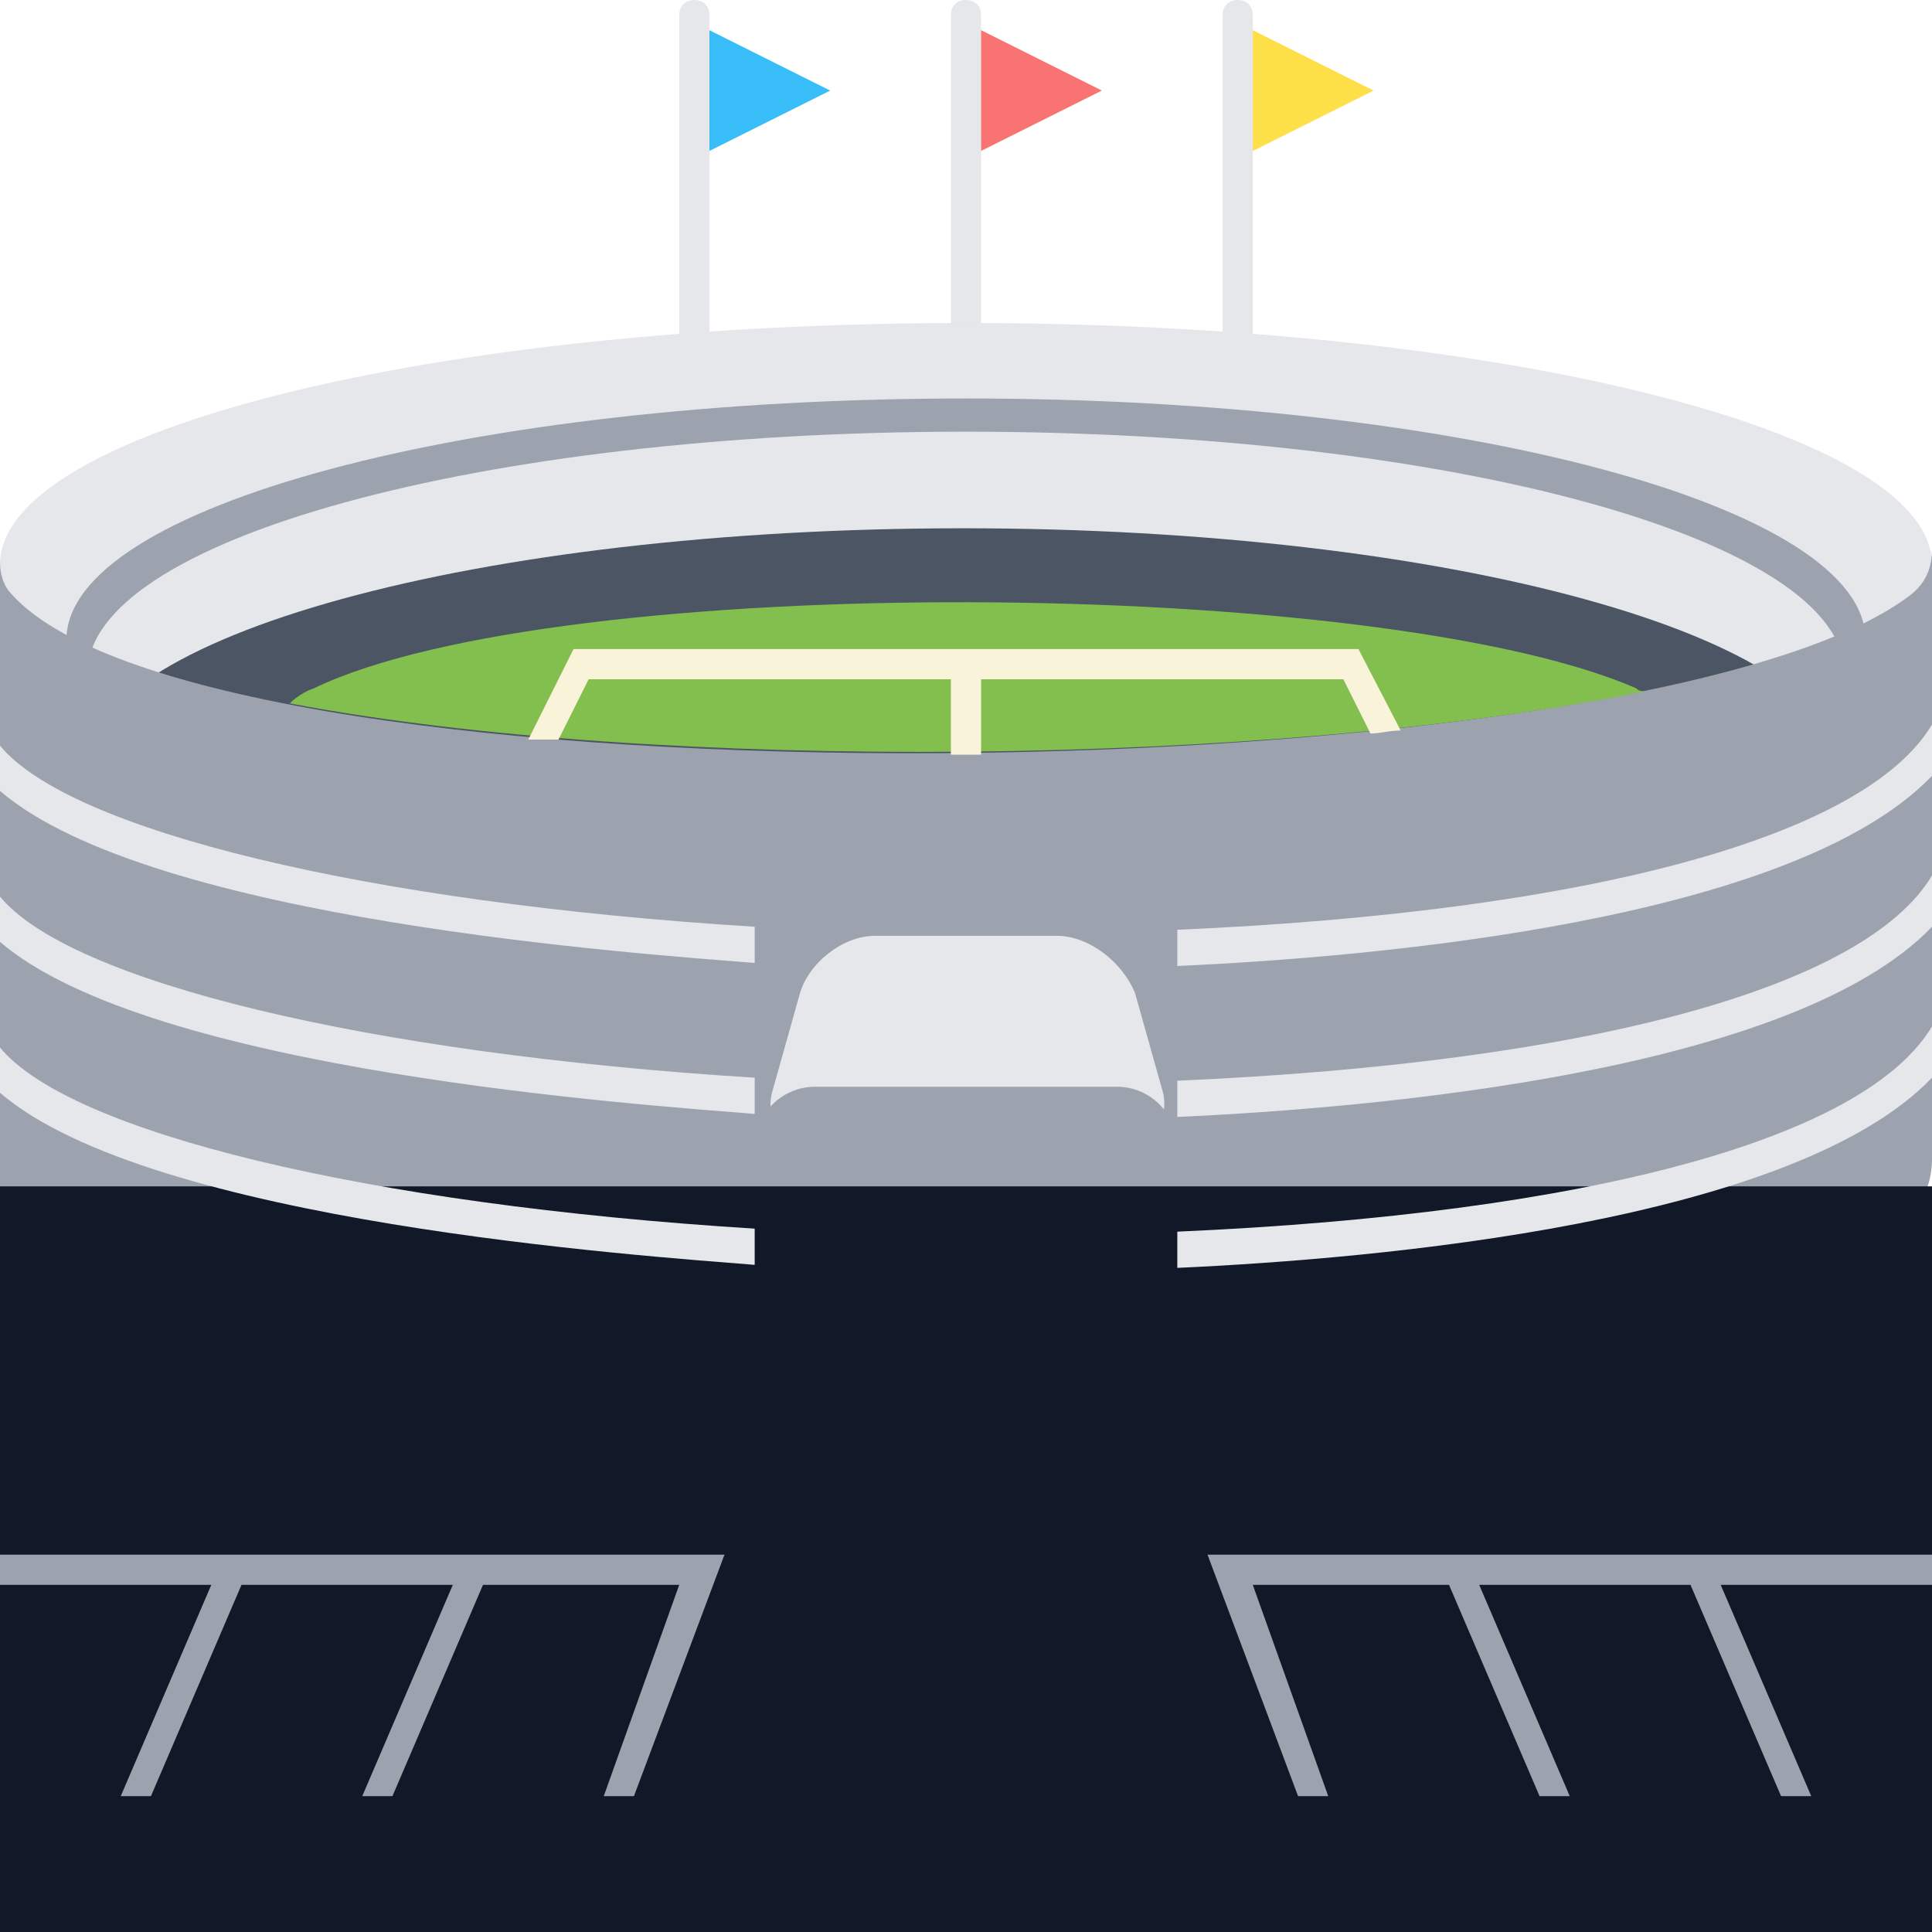
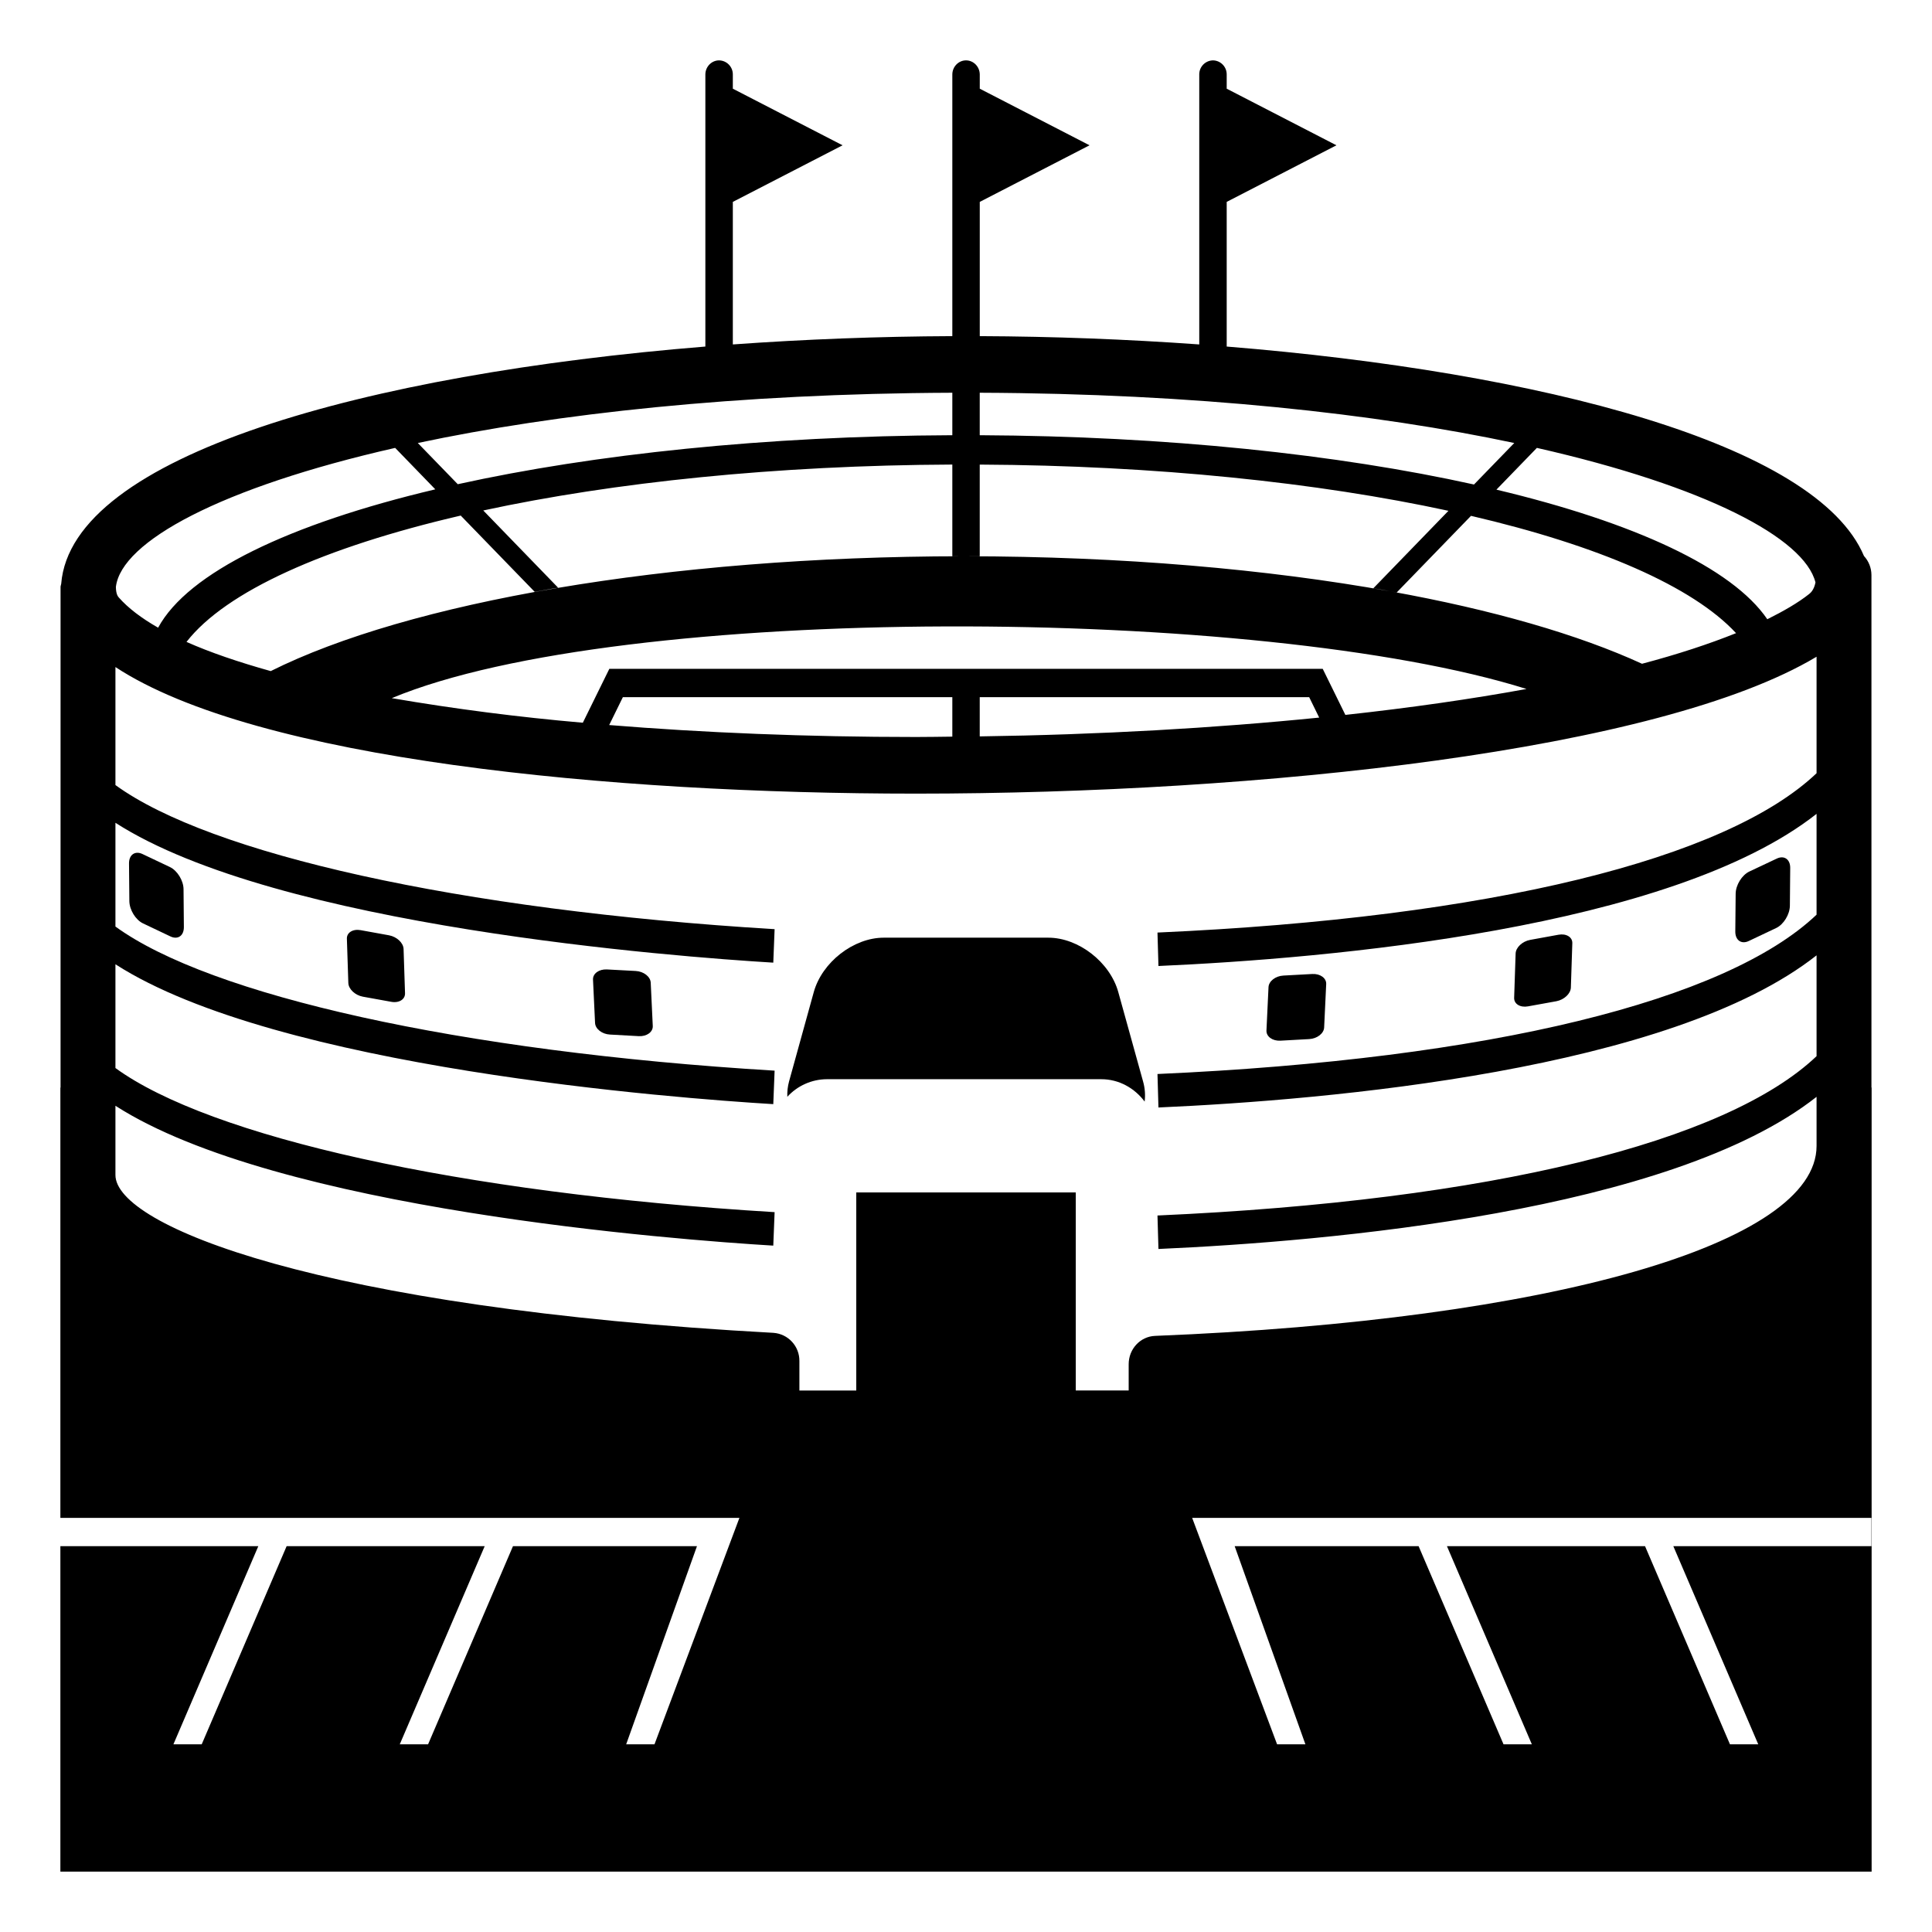
- <svg xmlns="http://www.w3.org/2000/svg" viewBox="0 0 64 64" aria-hidden="true" role="img">
-   <g fill="#e5e7eb">
-     <path d="M32.5 11.5c0 .3-.2.5-.5.5s-.5-.2-.5-.5V.5c0-.3.2-.5.5-.5s.5.2.5.5v11" />
-     <path d="M23.5 11.5c0 .3-.2.5-.5.5s-.5-.2-.5-.5V.5c0-.3.2-.5.5-.5s.5.2.5.5v11" />
-     <path d="M41.5 11.5c0 .3-.2.5-.5.5s-.5-.2-.5-.5V.5c0-.3.2-.5.5-.5s.5.2.5.5v11" />
-   </g>
-   <path fill="#38bdf8" d="M23.5 1v4l4-2z" />
-   <path fill="#f97373" d="M32.5 1v4l4-2z" />
-   <path fill="#fde047" d="M41.5 1v4l4-2z" />
-   <g fill="#9ca3af">
-     <path d="M11.2 12.7c-.3 0-.5.1-.8.2l5.9 5.9c.3 0 .6-.1.9-.1l-6-6" />
-     <path d="M53.7 12.9c-.3 0-.5-.1-.8-.2l-6 6c.3 0 .6.1.9.1l5.9-5.9" />
-     <path d="M32.5 17.5v-6.8h-1v6.8h1" />
-   </g>
-   <ellipse cx="32" cy="18.7" rx="32" ry="8" fill="#e5e7eb" />
-   <ellipse cx="32" cy="21.2" rx="29.8" ry="8" fill="#9ca3af" />
-   <ellipse cx="32" cy="22.3" rx="29.1" ry="8" fill="#e5e7eb" />
-   <ellipse cx="31.9" cy="25.5" rx="29.1" ry="8" fill="#4b5563" />
-   <path d="M64 18.2c0 .6-.2 1.1-.7 1.5C54.6 26.4 7 27 .4 19.7c-.3-.3-.4-.7-.4-1.1v20.8c0 8.2 64 10.2 64-1V18.2" fill="#9ca3af" />
-   <path d="M54.2 22.8c-8.5-3.7-35.7-3.9-43.8 0c-.3.1-.6.3-.8.5c12.1 2.3 32.6 2.1 44.9-.4c-.1 0-.2 0-.3-.1" fill="#83bf4f" />
-   <path d="M18.5 24.5l1-2h12V25h1v-2.5h12l.9 1.8c.3 0 .6-.1 1-.1L45 21.5H19l-1.5 3h1" fill="#f9f3d9" />
-   <path d="M37.6 32.9c-.4-1-1.5-1.9-2.6-1.9h-6c-1.1 0-2.2.9-2.5 1.9l-.9 3.2c-.3 1 .3 1.9 1.4 1.9h10c1.1 0 1.8-.9 1.5-1.9l-.9-3.2" fill="#e5e7eb" />
-   <path d="M37 36H27c-1.1 0-2 .9-2 2v10h14V38c0-1.1-.9-2-2-2" fill="#9ca3af" />
-   <path fill="#4b5563" d="M28 40h8v9.3h-8z" />
-   <path fill="#111827" d="M0 39.3h64V64H0z" />
-   <g fill="#e5e7eb">
-     <path d="M0 34.7v1.5c5 4.3 21.3 5.4 25 5.7v-1.2c-12.9-.8-22.7-3.2-25-6" />
-     <path d="M64 34c-2.2 3.7-11.3 6.2-25 6.8V42c6.6-.3 20.4-1.5 25-6.3V34" />
-     <path d="M0 29.7v1.5c5 4.3 21.3 5.4 25 5.7v-1.2c-12.9-.8-22.7-3.2-25-6" />
-     <path d="M64 29c-2.2 3.7-11.3 6.2-25 6.8V37c6.6-.3 20.4-1.5 25-6.3V29" />
-     <path d="M0 24.7v1.5c5 4.3 21.3 5.4 25 5.7v-1.2c-12.9-.8-22.7-3.2-25-6" />
-     <path d="M64 24c-2.2 3.7-11.3 6.2-25 6.8V32c6.6-.3 20.4-1.5 25-6.3V24" />
-   </g>
-   <g fill="#9ca3af">
-     <path d="M0 51.5v1h7l-3 7h1l3-7h7l-3 7h1l3-7h6.5l-2.5 7h1l3-8z" />
-     <path d="M64 51.5v1h-7l3 7h-1l-3-7h-7l3 7h-1l-3-7h-6.5l2.5 7h-1l-3-8z" />
-   </g>
+ <svg xmlns="http://www.w3.org/2000/svg" width="800px" height="800px" viewBox="0 0 64 64" aria-hidden="true" role="img" class="iconify iconify--emojione-monotone" preserveAspectRatio="xMidYMid meet">
+   <path d="M61.994 36.026V19.044a.935.935 0 0 0-.247-.625c-1.57-3.728-10.717-6.096-21.111-6.939V6.688l3.635-1.875l-3.635-1.875v-.469A.463.463 0 0 0 40.181 2a.463.463 0 0 0-.454.469v8.941a108.21 108.21 0 0 0-7.271-.275V6.688l3.636-1.875l-3.636-1.875v-.469C32.455 2.21 32.25 2 32.001 2s-.454.21-.454.469v8.666c-2.43.01-4.877.103-7.271.275V6.688l3.635-1.875l-3.635-1.875v-.469A.464.464 0 0 0 23.821 2c-.25 0-.455.21-.455.469v9.011c-11.229.91-21.001 3.602-21.339 7.862c-.005.035-.021.065-.021.103v16.582H2v14.255h22.494l-2.813 7.5h-.938l2.345-6.563h-6.095l-2.812 6.563h-.938l2.813-6.563H9.495l-2.813 6.563h-.937l2.812-6.563H2V62h60V36.026h-.006M60.14 19.294c-.049.248-.161.346-.212.385c-.364.289-.843.565-1.384.834c-1.163-1.705-4.405-3.205-8.973-4.293l1.34-1.383c5.594 1.27 8.861 2.989 9.229 4.457m-39.955 2.862l-.878 1.785a76.642 76.642 0 0 1-6.329-.814c7.599-3.167 28.785-3.067 37.59-.304c-1.827.334-3.84.623-6.001.859l-.75-1.526H20.185M43.7 23.771c-3.462.349-7.261.566-11.245.623v-1.3h10.913l.332.677m-12.153-.677v1.308c-.4.004-.795.012-1.198.012h-.004c-3.632 0-7.049-.143-10.165-.396l.453-.923h10.914zm14.53-3.502c.063.012.127.024.191.034l2.461-2.538c4.229.985 7.348 2.339 8.78 3.886c-.894.359-1.928.7-3.115 1.014c-2.104-.966-4.946-1.788-8.317-2.396M32.455 13.01c7.147.027 13.141.696 17.707 1.665l-1.334 1.375c-4.507-.997-10.186-1.603-16.373-1.633V13.01m0 5.417V15.39c5.833.029 11.204.596 15.527 1.531l-2.489 2.567c.193.027.375.064.559.099c-4.07-.732-8.896-1.157-14.071-1.16c.159 0 .317-.002.474 0m-.576 0c-9.828.006-18.378 1.539-22.911 3.804c-1.065-.298-2.012-.62-2.79-.967c1.301-1.673 4.571-3.137 9.084-4.185l2.45 2.526c.261-.041.509-.098.777-.136l-2.48-2.559c4.33-.934 9.704-1.496 15.538-1.521v3.037l.332.001m-.332-5.417v1.407c-6.188.026-11.87.629-16.383 1.623l-1.324-1.365c4.566-.969 10.559-1.638 17.707-1.665M13.09 14.837l1.33 1.373c-4.84 1.146-8.194 2.758-9.182 4.583c-.557-.317-.995-.652-1.303-1.001c-.025-.029-.094-.107-.096-.35c.178-1.5 3.468-3.292 9.251-4.605M37.389 45.19v.872h-1.753V39.5h-7.271v6.563h-1.884v-.974a.926.926 0 0 0-.861-.937c-15.033-.818-21.796-3.55-21.796-5.228V36.63c5.362 3.447 18.608 4.441 21.792 4.633l.044-1.109c-10.49-.633-18.72-2.505-21.836-4.774v-3.437c5.362 3.447 18.608 4.441 21.792 4.633l.044-1.109c-10.49-.633-18.72-2.505-21.836-4.774v-3.437c5.362 3.447 18.608 4.441 21.792 4.633l.044-1.109c-10.49-.633-18.72-2.505-21.836-4.774v-3.909c4.668 3.068 16.401 4.193 26.521 4.193h.003c11.367-.001 24.607-1.408 29.828-4.535v3.859c-2.99 2.844-10.79 4.787-21.833 5.278L38.375 32c5.608-.248 16.966-1.229 21.801-5.04v3.34c-2.99 2.844-10.79 4.787-21.833 5.278l.032 1.109c5.608-.248 16.966-1.229 21.801-5.04v3.34c-2.99 2.844-10.79 4.787-21.833 5.278l.032 1.109c5.608-.248 16.966-1.229 21.801-5.04v1.627c0 3.242-8.807 5.771-21.913 6.292c-.489.019-.874.434-.874.937m24.605 6.029h-6.563l2.813 6.563h-.937l-2.813-6.563h-6.562l2.812 6.563h-.938l-2.813-6.563H40.9l2.343 6.563h-.938l-2.813-7.5h22.5v.937z" fill="#000000" />
+   <path d="M37.045 32.865c-.275-.991-1.317-1.803-2.318-1.803h-5.453c-1 0-2.042.812-2.317 1.803l-.818 2.957a1.68 1.68 0 0 0-.058.511a1.785 1.785 0 0 1 1.311-.583h9.089c.586 0 1.103.294 1.437.741a1.692 1.692 0 0 0-.053-.669l-.82-2.957" fill="#000000" />
+   <path d="M5.627 28.721l-.907-.43c-.245-.117-.449.022-.446.313l.011 1.246c.003.29.207.622.453.739l.907.431c.246.118.449-.021.446-.313L6.08 29.46c0-.289-.207-.622-.453-.739" fill="#000000" />
+   <path d="M21.061 32.165l-.955-.051c-.263-.014-.47.137-.462.334l.068 1.438c.009.198.23.372.494.385l.956.053c.262.014.47-.137.462-.335l-.068-1.437c-.009-.198-.232-.372-.495-.387" fill="#000000" />
+   <path d="M12.887 30.983l-.938-.17c-.259-.048-.465.08-.458.282l.048 1.468c.007.202.223.405.48.453l.94.17c.259.048.464-.08.458-.282l-.048-1.468c-.007-.202-.223-.405-.482-.453" fill="#000000" />
+   <path d="M57.933 31.171l.907-.43c.245-.117.449-.449.452-.738l.011-1.248c.004-.289-.2-.43-.445-.313l-.908.428c-.247.117-.454.451-.454.74l-.012 1.249c-.001.289.202.431.449.312" fill="#000000" />
+   <path d="M42.414 34.474l.955-.053c.264-.014.487-.188.495-.385l.068-1.438c.009-.197-.199-.348-.462-.333l-.956.052c-.263.014-.484.186-.493.384l-.068 1.438c-.008.198.199.348.461.335" fill="#000000" />
+   <path d="M50.617 33.337l.94-.17c.258-.049.474-.252.48-.453l.048-1.469c.007-.201-.199-.328-.457-.281l-.939.171c-.259.047-.476.25-.482.453l-.049 1.468c-.005.202.201.328.459.281" fill="#000000" />
</svg>
